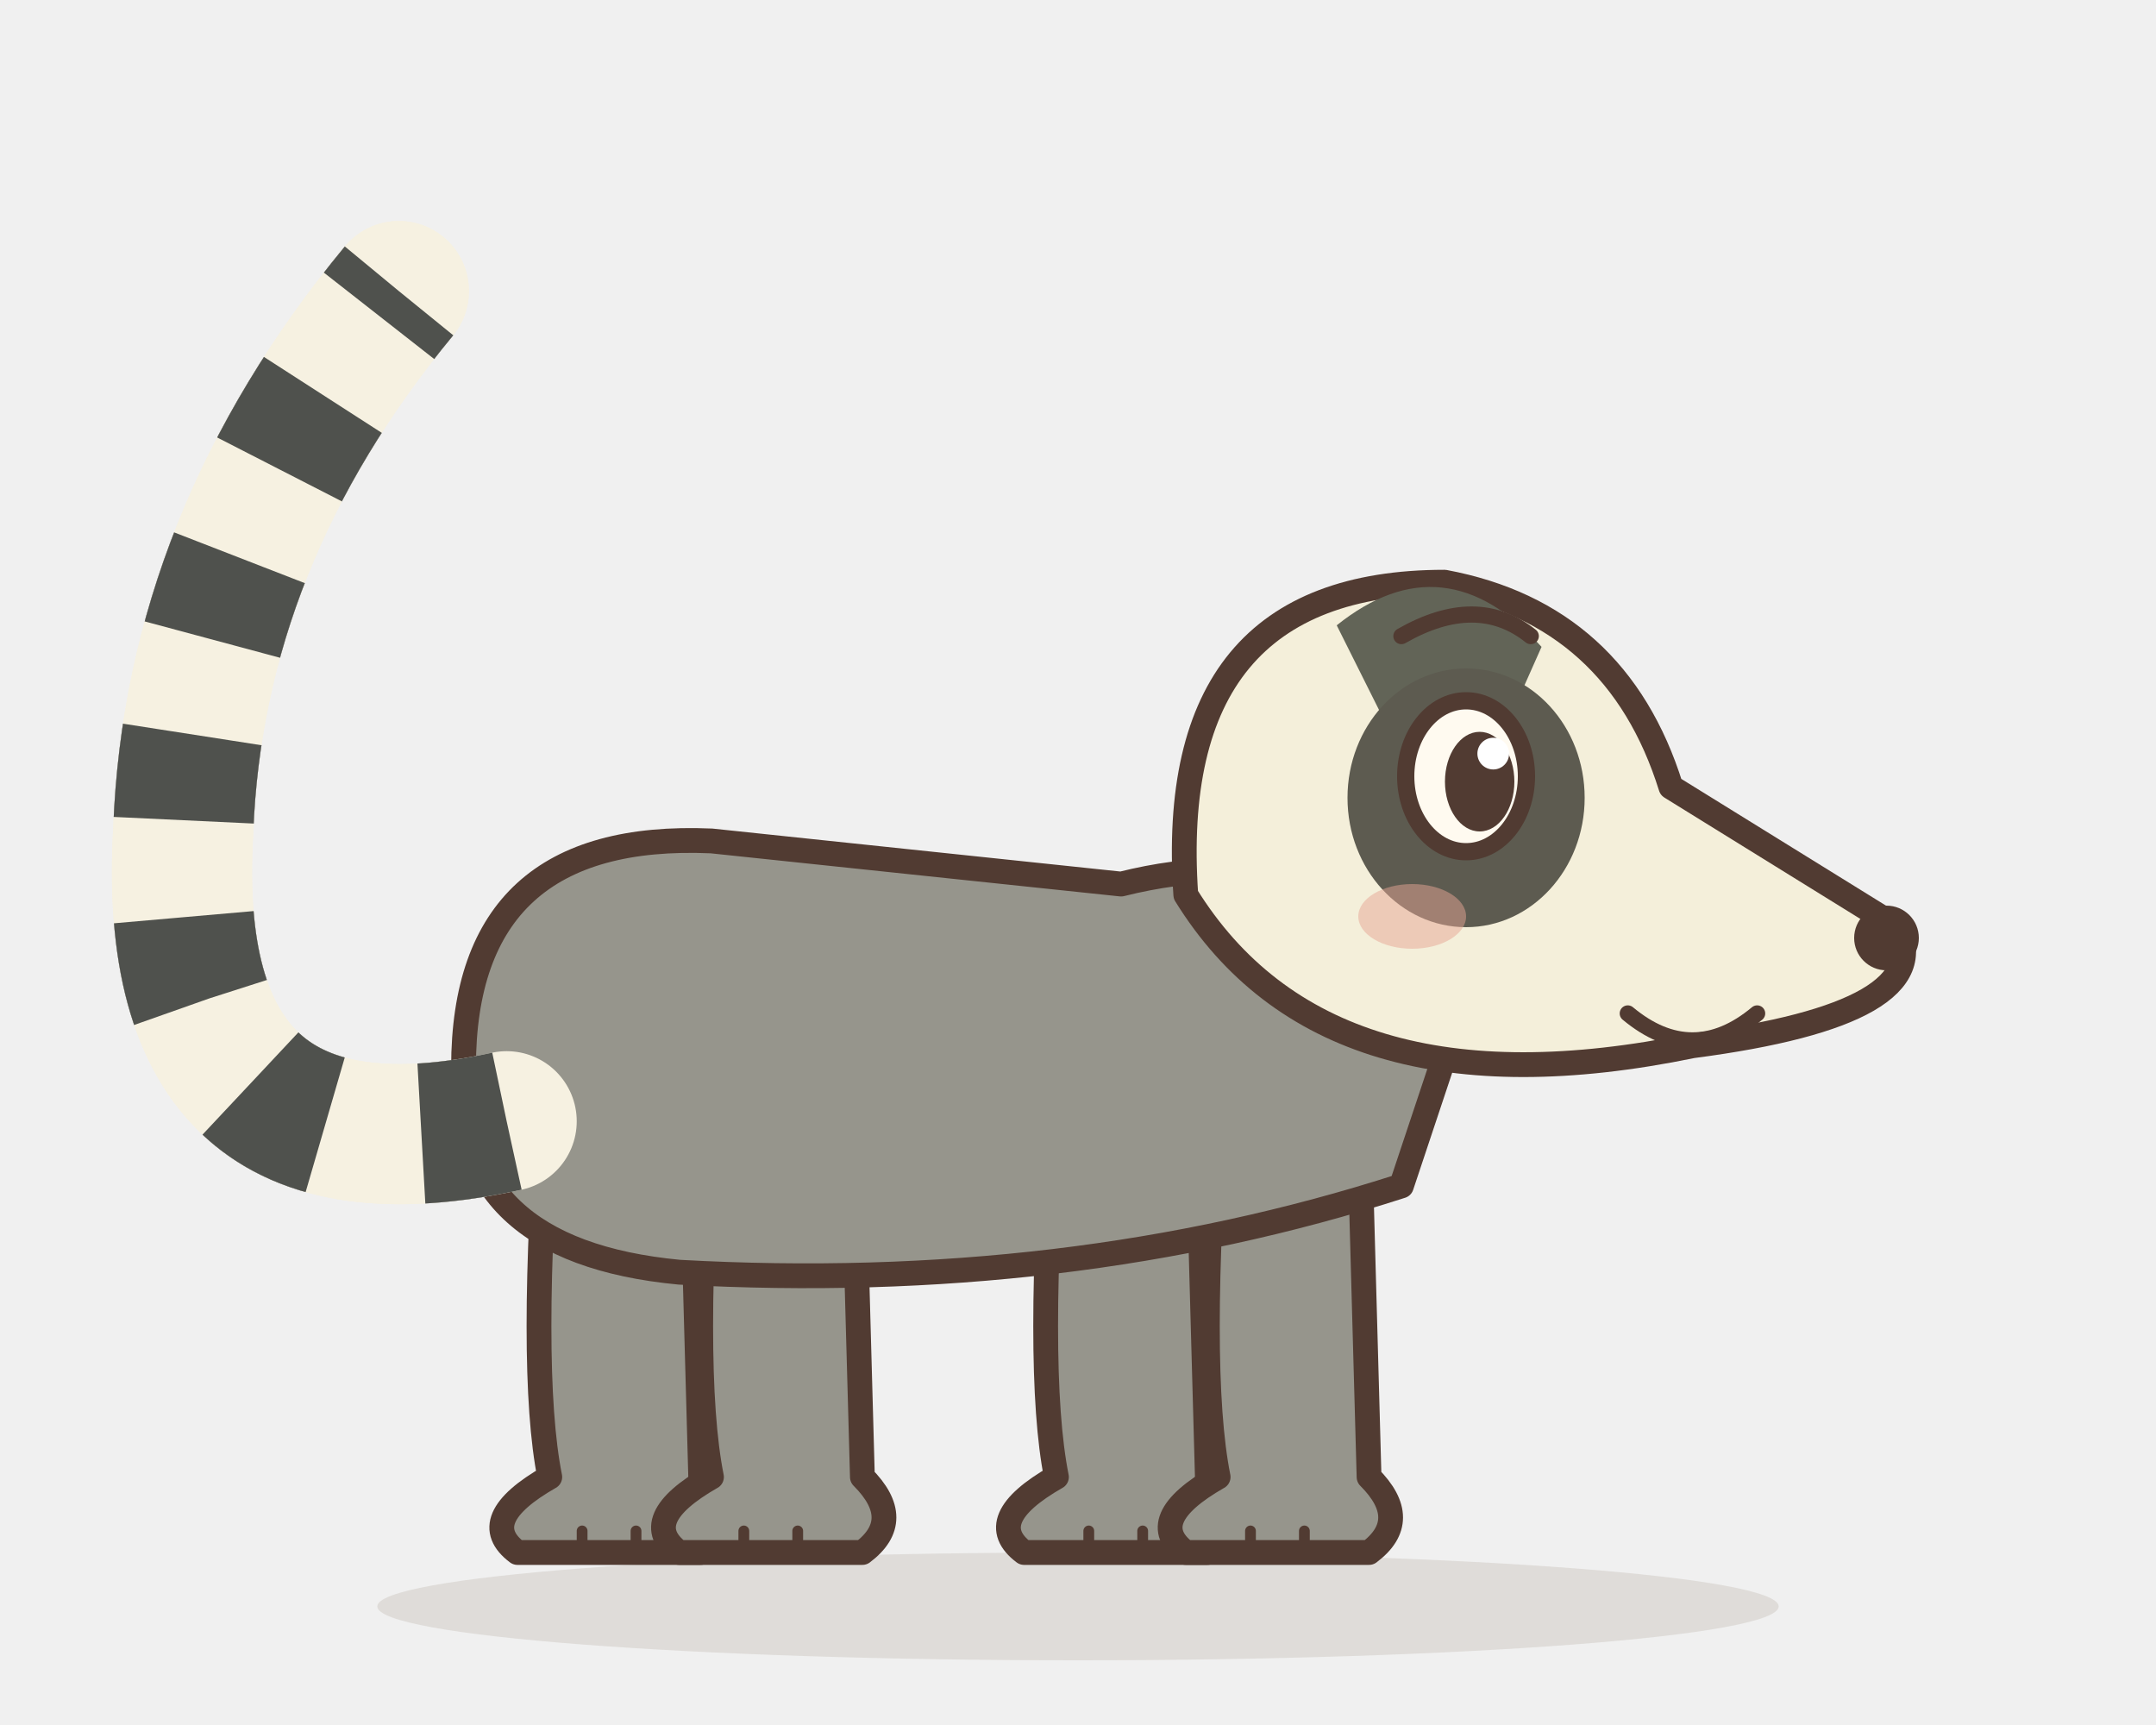
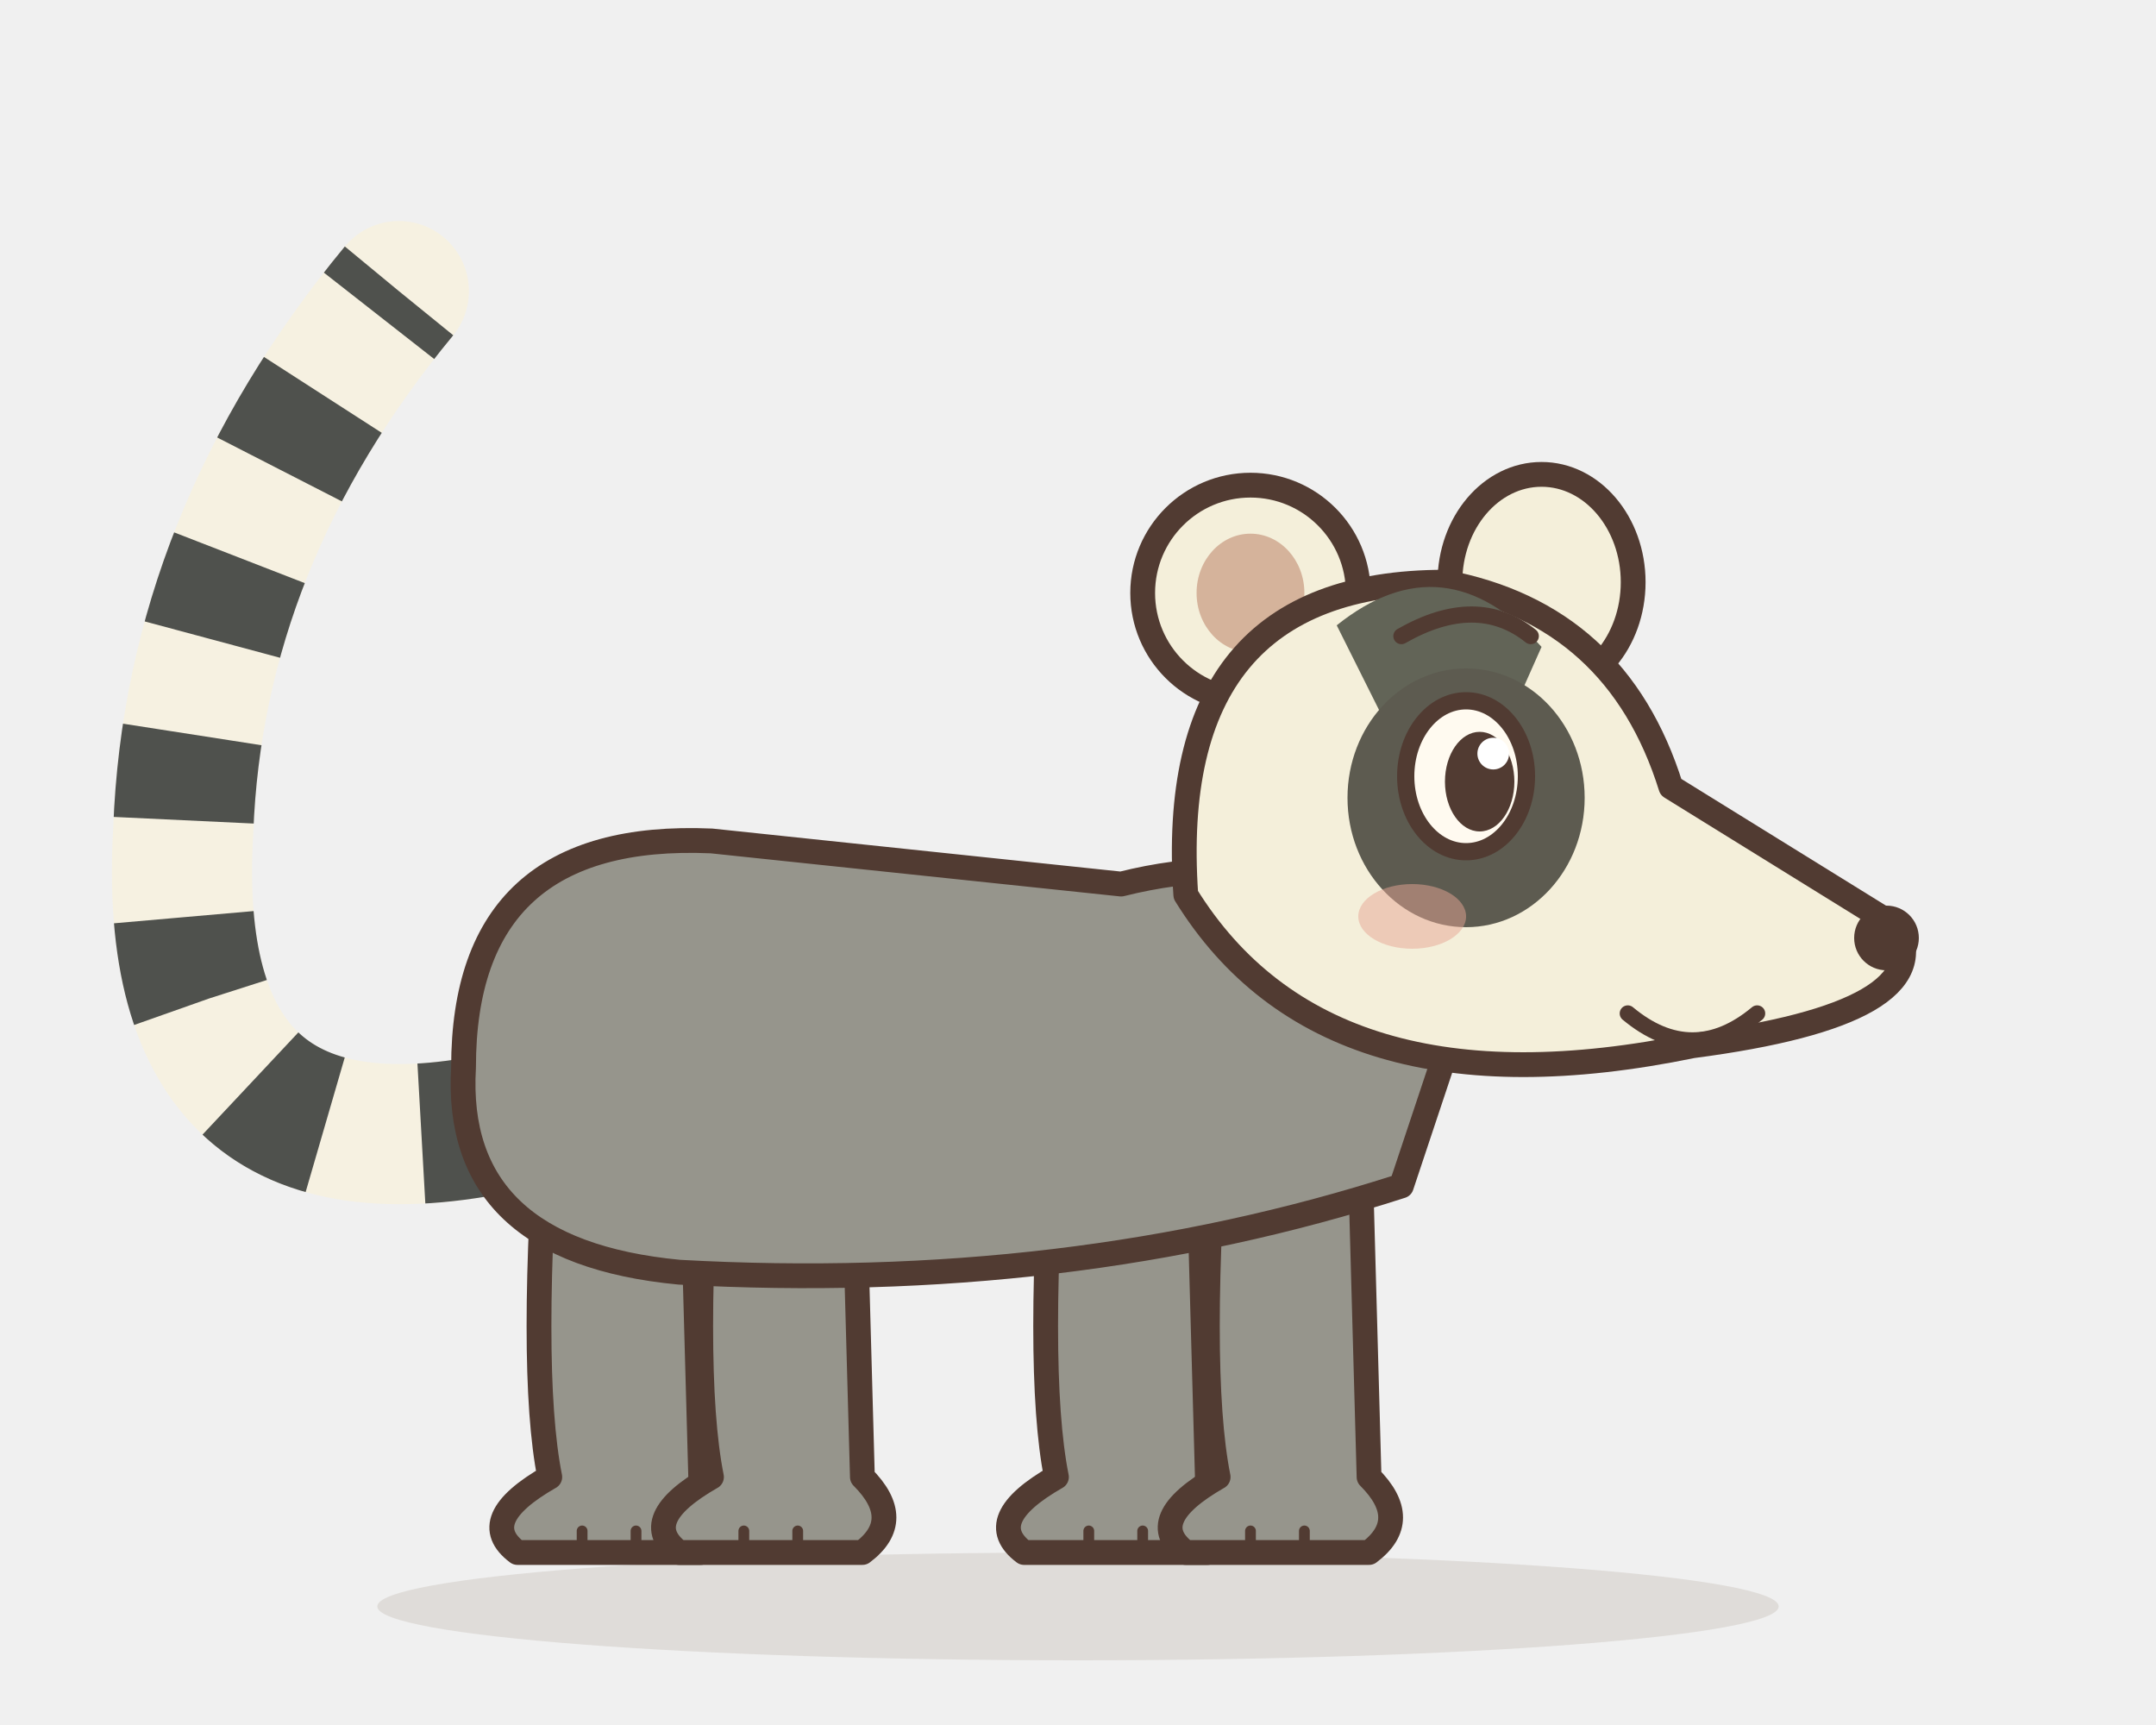
- <svg viewBox="0 0 200 160" class="animalSprite fairCartoon " role="img" aria-label="Ring-tailed lemur" data-animal-id="lemur_catta" data-art-version="fair-cartoon-v2" data-normalized-size="142" data-anatomy="lemur">
+ <svg xmlns="http://www.w3.org/2000/svg" viewBox="0 0 200 160" class="animalSprite fairCartoon " role="img" aria-label="Ring-tailed lemur" data-animal-id="lemur_catta" data-art-version="fair-cartoon-v2" data-normalized-size="142" data-anatomy="lemur">
  <ellipse class="cartoonGround" cx="100" cy="149" rx="65" ry="5" fill="#60482c" opacity=".12" />
  <g stroke="#513b32" stroke-width="2.3" stroke-linejoin="round" stroke-linecap="round">
    <defs>
      <clipPath id="coat_R_0_">
        <path d="M43 99 Q43 77 66 78 L104 82 Q124 77 136 92 L130 110 Q99 120 63 118 Q42 116 43 99 Z" />
      </clipPath>
    </defs>
    <g class="cartoonWag" style="transform-origin:47px 103px">
      <path fill="none" stroke="#f6f1e1" stroke-width="13" d="M47 104 Q15 111 17 77 Q18 50 37 27" />
      <path fill="none" stroke="#4f514d" stroke-width="13" stroke-dasharray="8 9" stroke-linecap="butt" d="M47 104 Q15 111 17 77 Q18 50 37 27" />
    </g>
    <g class="cartoonFeet">
      <g class="cartoonStep" style="transform-origin:57px 101px">
        <path fill="#96958c" d="M51 101 Q49 127 51 137 q-7 4 -3 7 h17 q4-3 0-7 L64 101 Z" />
        <path stroke-width="1" fill="none" d="M54 142 v2 m5-2 v2" />
      </g>
      <g class="cartoonStepBack" style="transform-origin:72px 101px">
        <path fill="#96958c" d="M66 101 Q64 127 66 137 q-7 4 -3 7 h17 q4-3 0-7 L79 101 Z" />
        <path stroke-width="1" fill="none" d="M69 142 v2 m5-2 v2" />
      </g>
      <g class="cartoonStep" style="transform-origin:104px 101px">
        <path fill="#96958c" d="M98 101 Q96 127 98 137 q-7 4 -3 7 h17 q4-3 0-7 L111 101 Z" />
        <path stroke-width="1" fill="none" d="M101 142 v2 m5-2 v2" />
      </g>
      <g class="cartoonStepBack" style="transform-origin:119px 101px">
        <path fill="#96958c" d="M113 101 Q111 127 113 137 q-7 4 -3 7 h17 q4-3 0-7 L126 101 Z" />
        <path stroke-width="1" fill="none" d="M116 142 v2 m5-2 v2" />
      </g>
    </g>
    <path fill="#96958c" d="M43 99 Q43 77 66 78 L104 82 Q124 77 136 92 L130 110 Q99 120 63 118 Q42 116 43 99 Z" />
    <g class="cartoonHead" style="transform-origin:119px 89px">
-       <path fill="none" stroke="#f6f1e1" stroke-width="13" d="M47 104 Q15 111 17 77 Q18 50 37 27" />
-       <path fill="none" stroke="#4f514d" stroke-width="13" stroke-dasharray="8 9" stroke-linecap="butt" d="M47 104 Q15 111 17 77 Q18 50 37 27" />
+       <ellipse fill="#f4efda" cx="116" cy="55" rx="10" ry="10" />
+       <ellipse fill="#d5b39b" stroke="none" cx="116" cy="55" rx="5" ry="5.5" />
+       <ellipse fill="#f4efda" cx="143" cy="54" rx="8.5" ry="10" />
      <path fill="#f4efda" d="M110 83 Q108 54 134 54 Q150 57 155 73 L176 86 Q180 94 157 97 Q123 104 110 83 Z" />
      <path fill="#626457" stroke="none" d="M124 58 q10-8 19 2 l-4 9 -10-1 Z" />
      <ellipse fill="#5d5b50" stroke="none" cx="136" cy="74" rx="11" ry="12" />
      <g class="cartoonBlink" style="transform-origin:136px 72px">
        <ellipse cx="136" cy="72" rx="5.6" ry="7" fill="#fffaf0" stroke-width="1.6" />
        <ellipse cx="137.26" cy="72.5" rx="3.22" ry="4.62" fill="#513b32" stroke="none" />
        <circle cx="138.52" cy="69.9" r="1.47" fill="white" stroke="none" />
      </g>
      <ellipse fill="#513b32" stroke="none" cx="175" cy="87" rx="3" ry="3" />
      <path fill="none" stroke-width="1.5" d="M130 59 q7-4 12 0 M151 94 q6 5 12 0" />
      <ellipse fill="#e6a594" opacity=".5" stroke="none" cx="131" cy="85" rx="5" ry="3" />
    </g>
  </g>
</svg>
